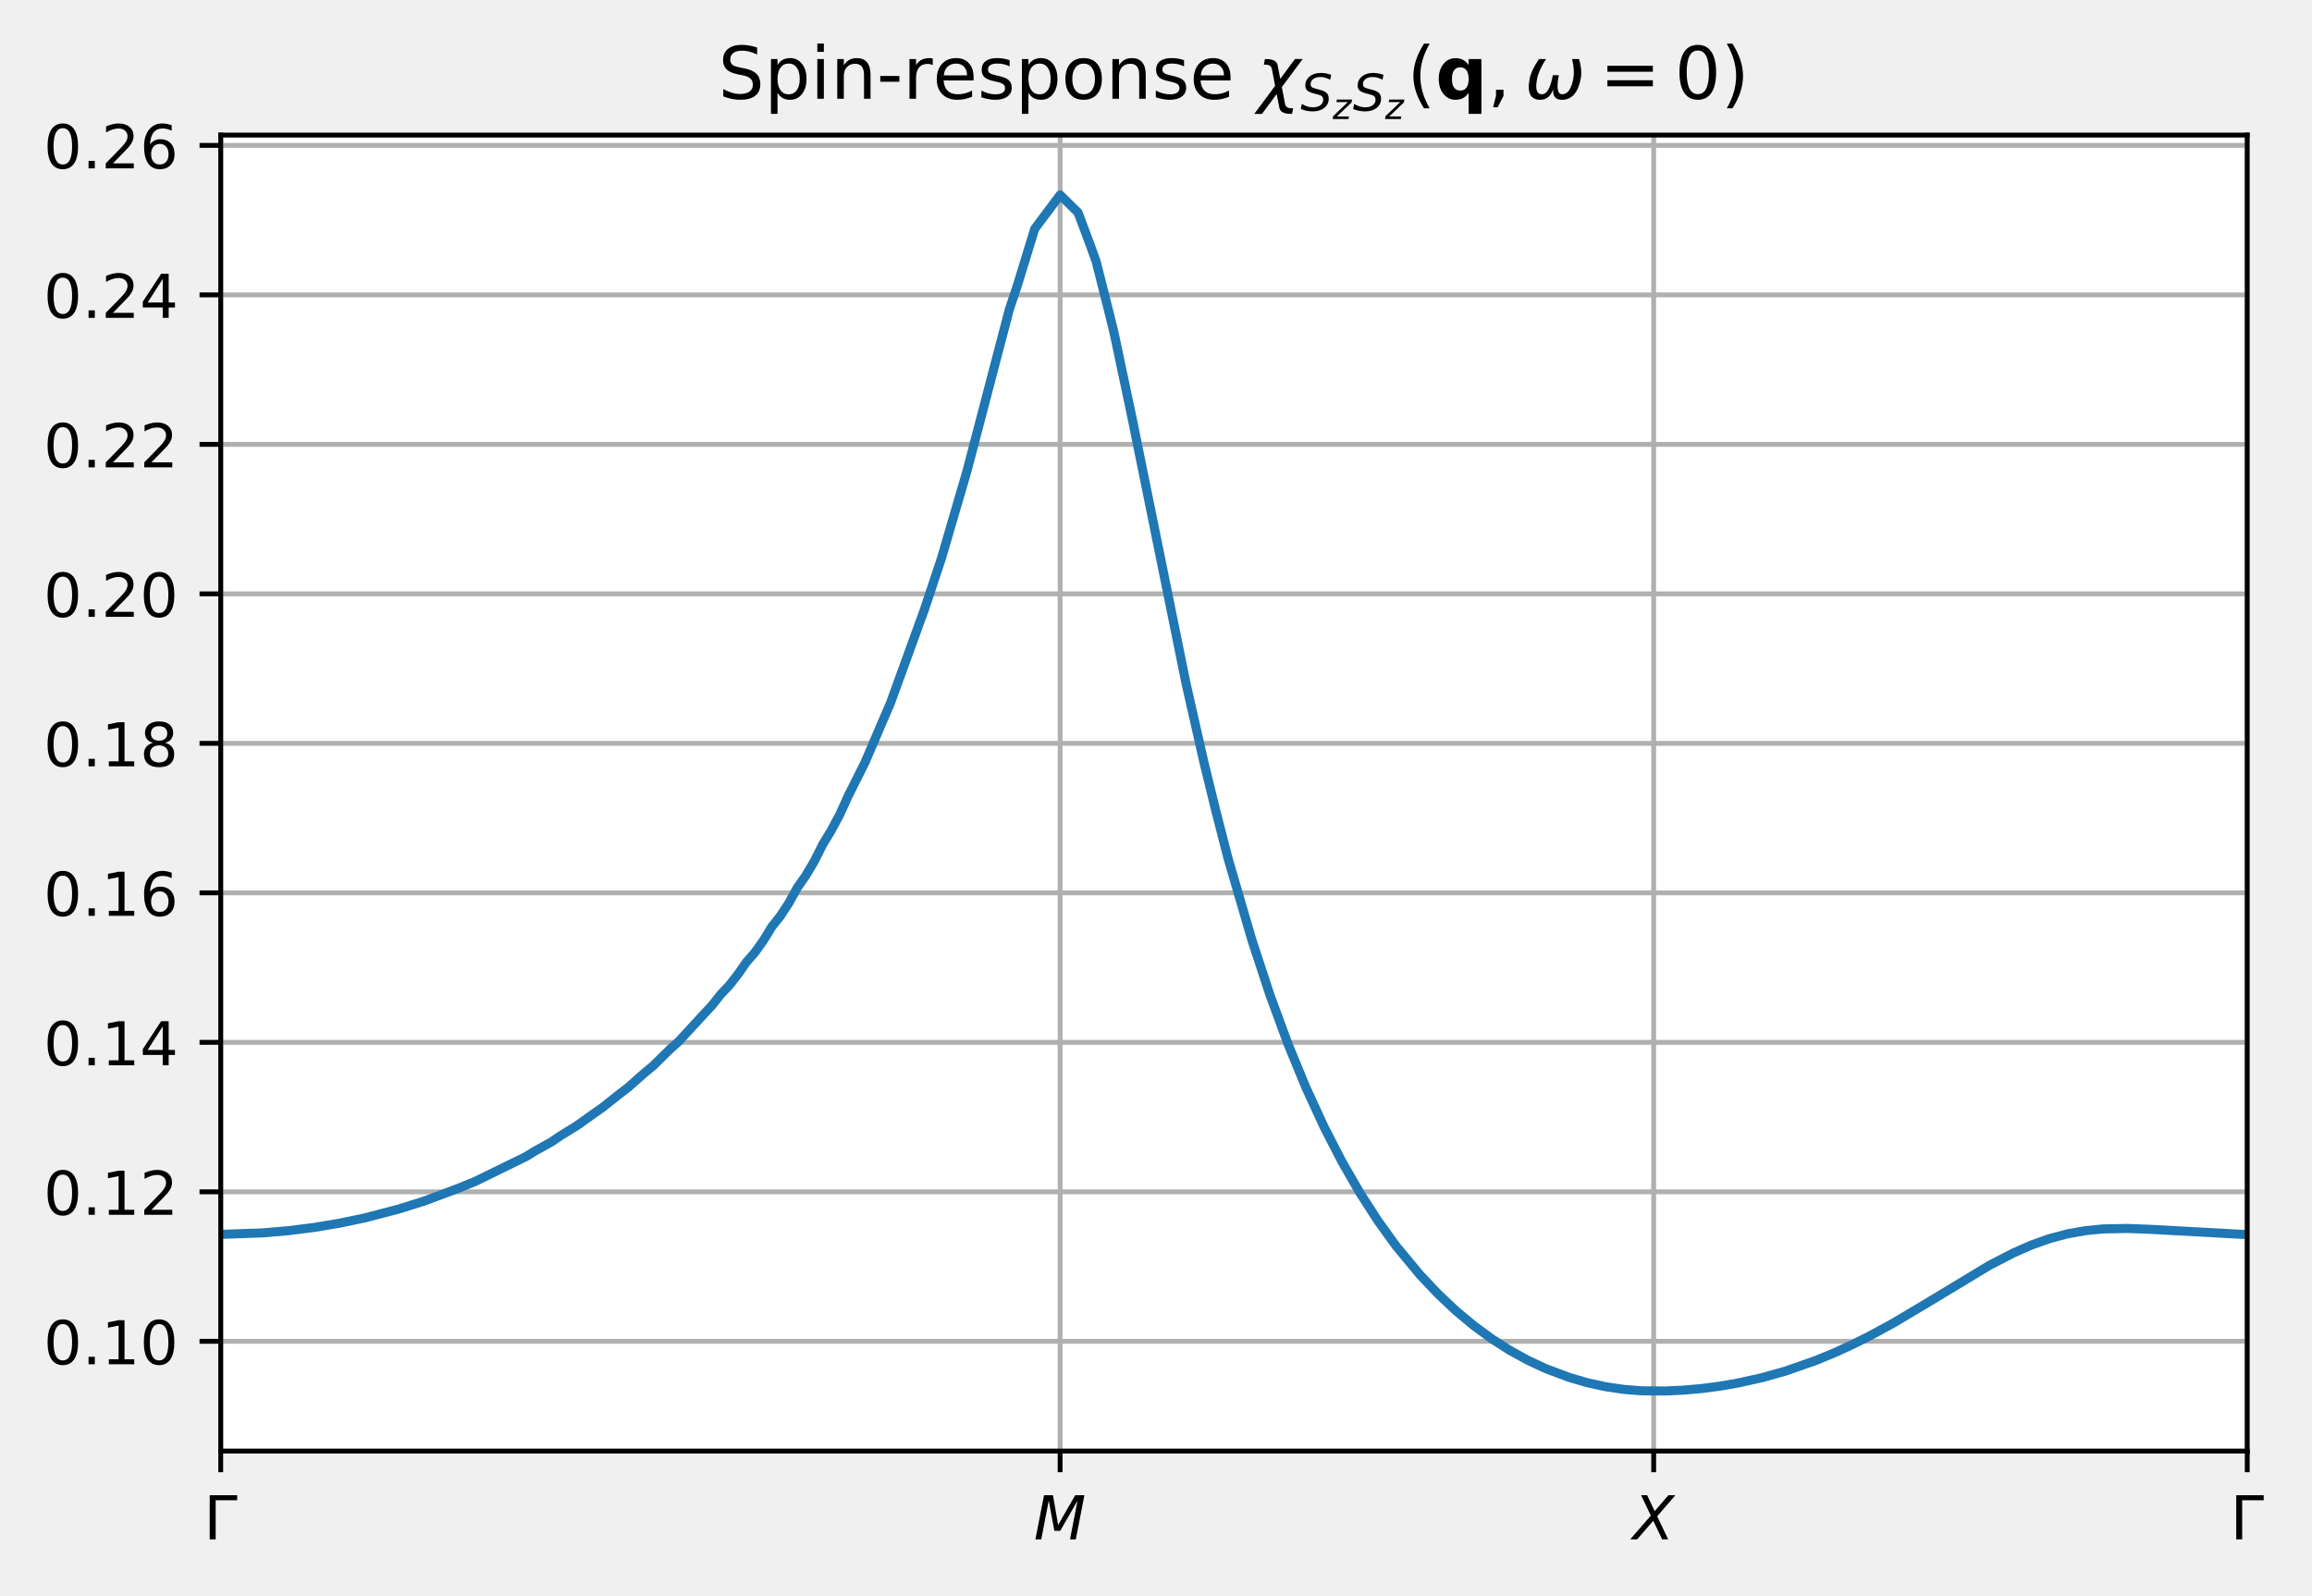
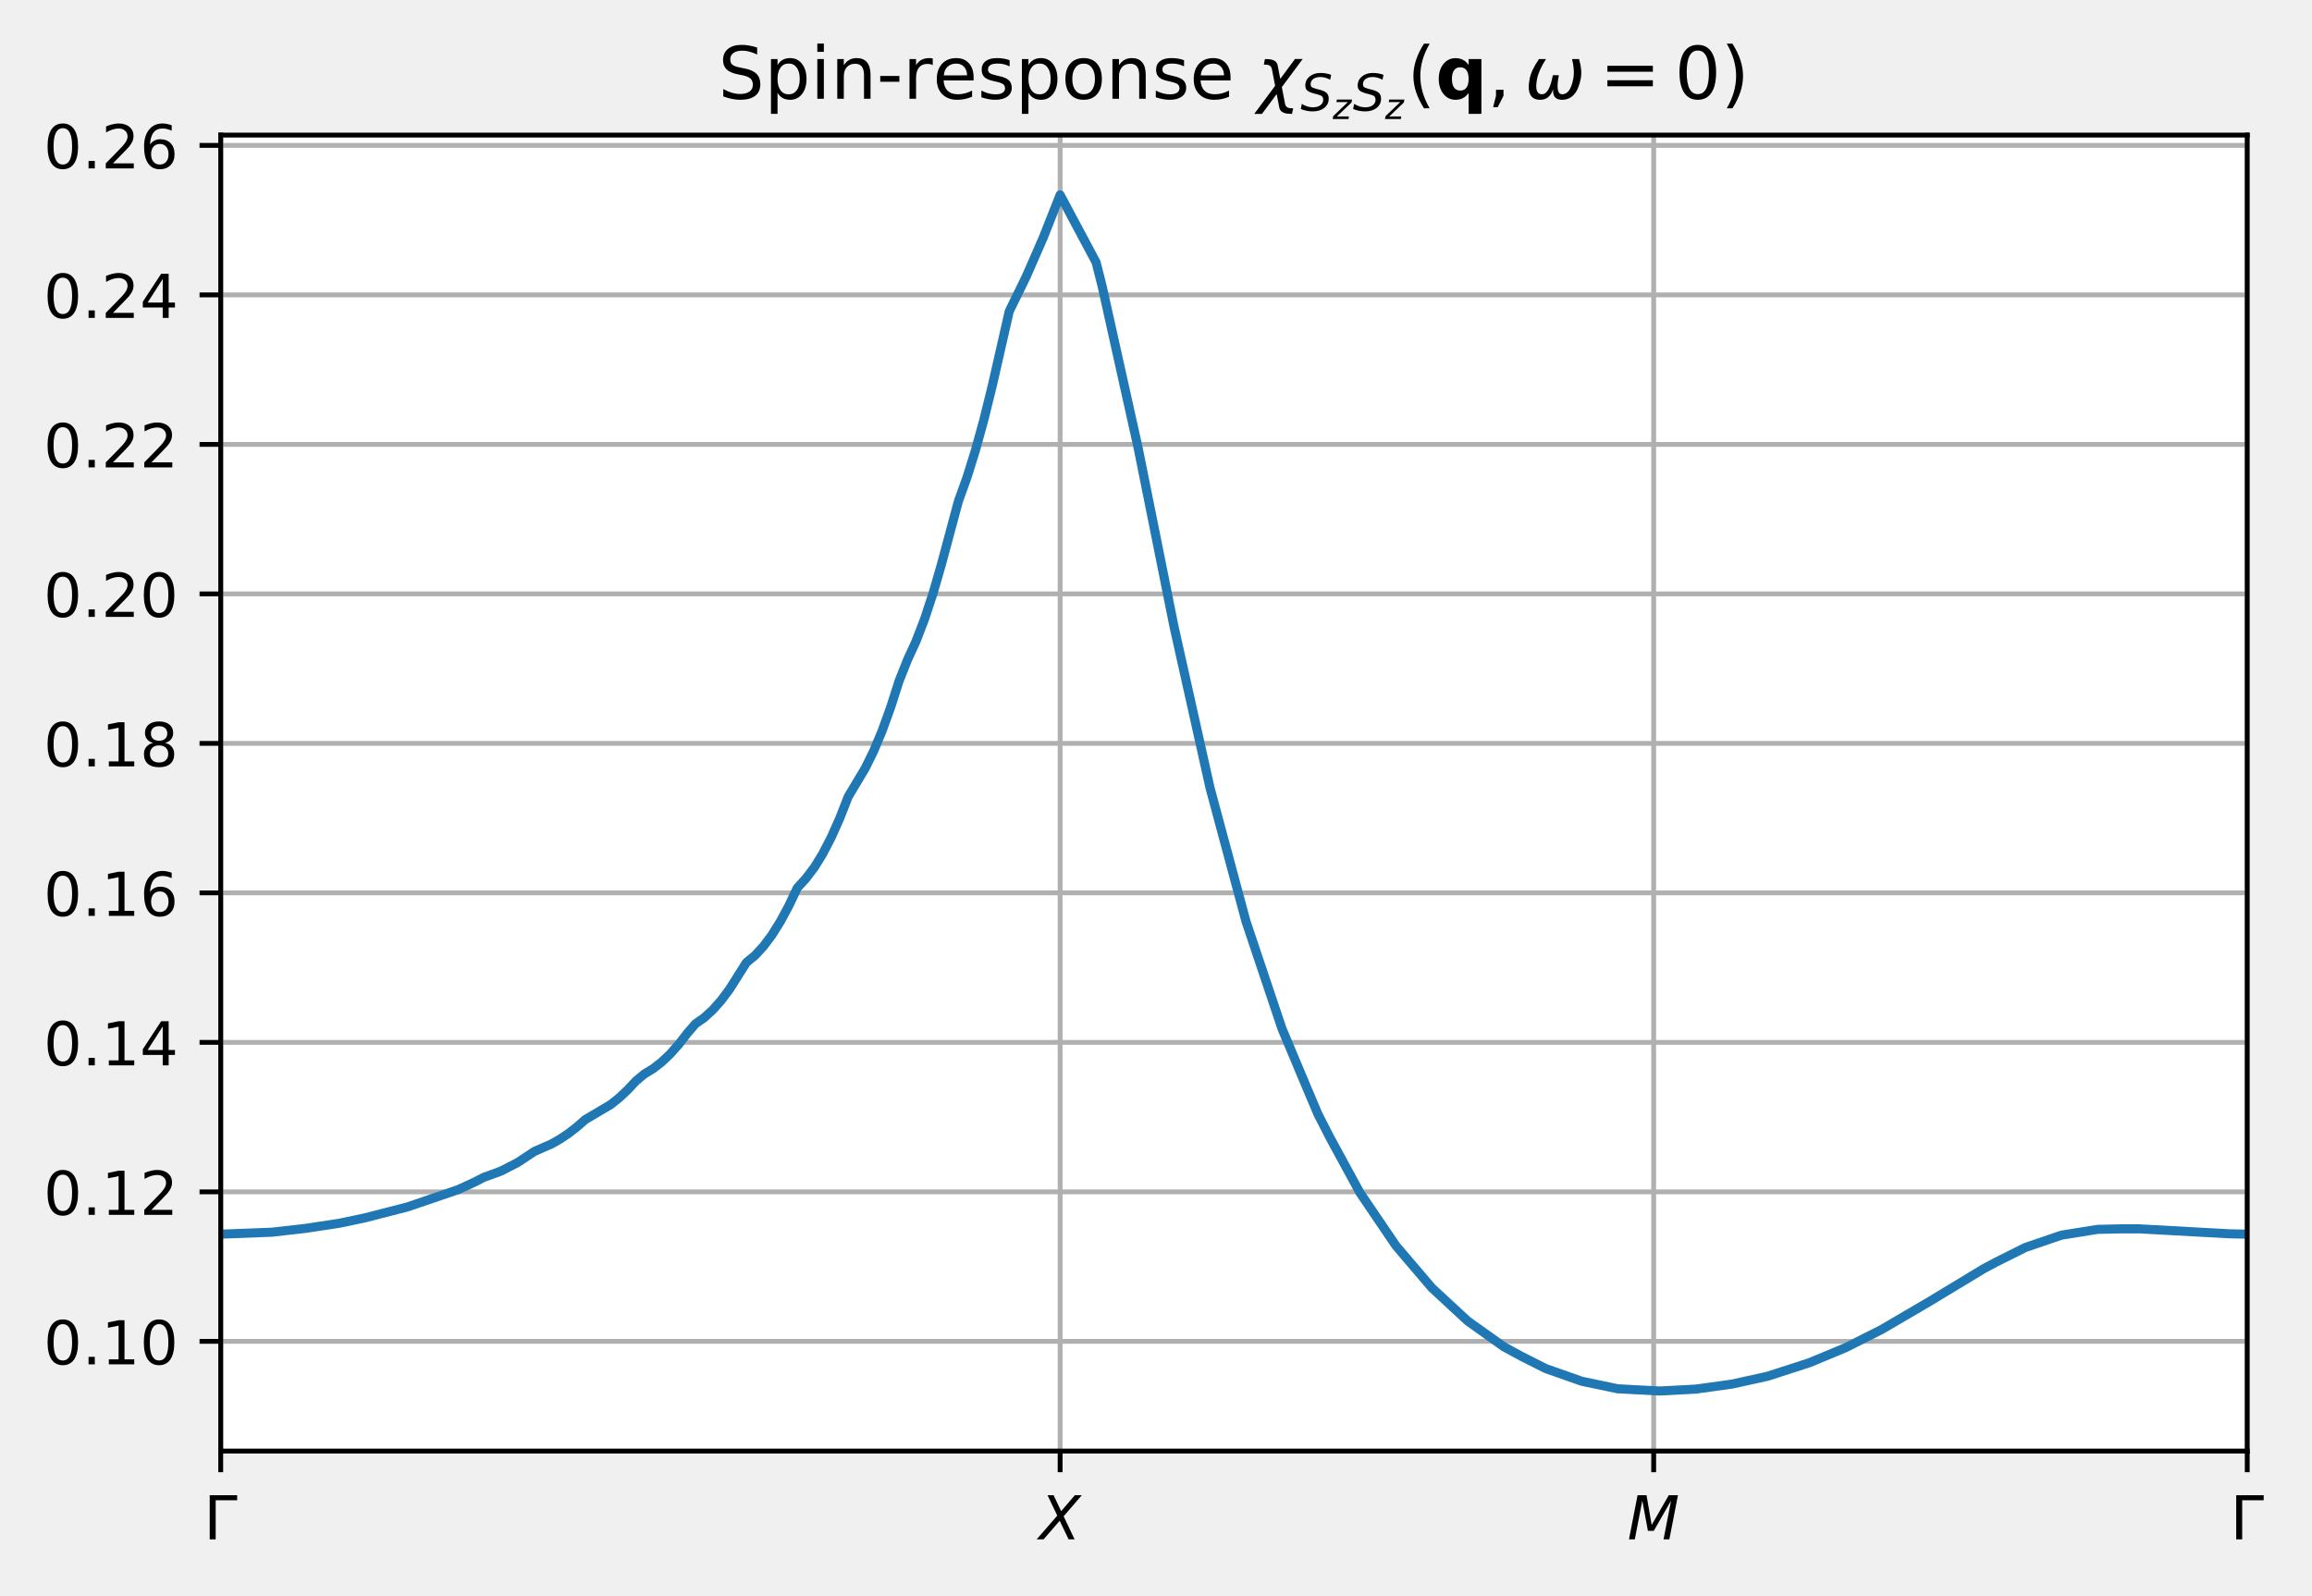
<svg xmlns="http://www.w3.org/2000/svg" xmlns:xlink="http://www.w3.org/1999/xlink" height="263.638pt" version="1.1" viewBox="0 0 381.966 263.638" width="381.966pt">
  <defs>
    <style type="text/css">
*{stroke-linecap:butt;stroke-linejoin:round;}
  </style>
  </defs>
  <g id="figure_1">
    <g id="patch_1">
      <path d="M 0 263.638  L 381.966 263.638  L 381.966 0  L 0 0  z " style="fill:none;" />
    </g>
    <g id="axes_1">
      <g id="patch_2">
        <path d="M 36.466 239.76  L 371.266 239.76  L 371.266 22.32  L 36.466 22.32  z " style="fill:#ffffff;" />
      </g>
      <g id="matplotlib.axis_1">
        <g id="xtick_1">
          <g id="line2d_1">
-             <path clip-path="url(#p1856e3804e)" d="M 36.466 239.76  L 36.466 22.32  " style="fill:none;stroke:#b0b0b0;stroke-linecap:square;stroke-width:0.8;" />
+             <path clip-path="url(#pc75fdcf102)" d="M 36.466 239.76  L 36.466 22.32  " style="fill:none;stroke:#b0b0b0;stroke-linecap:square;stroke-width:0.8;" />
          </g>
          <g id="line2d_2">
            <defs>
-               <path d="M 0 0  L 0 3.5  " id="m06c829639d" style="stroke:#000000;stroke-width:0.8;" />
-             </defs>
-             <g>
-               <use style="stroke:#000000;stroke-width:0.8;" x="36.466" xlink:href="#m06c829639d" y="239.76" />
+               <path d="M 0 0  L 0 3.5  " id="me4e223b394" style="stroke:#000000;stroke-width:0.8;" />
+             </defs>
+             <g>
+               <use style="stroke:#000000;stroke-width:0.8;" x="36.466" xlink:href="#me4e223b394" y="239.76" />
            </g>
          </g>
          <g id="text_1">
            <defs>
              <path d="M 9.812 0  L 9.812 72.906  L 55.172 72.906  L 55.172 64.594  L 19.672 64.594  L 19.672 0  z " id="DejaVuSans-393" />
            </defs>
            <g transform="translate(33.66562 254.3584)scale(0.1 -0.1)">
              <use transform="translate(0 0.09375)" xlink:href="#DejaVuSans-393" />
            </g>
          </g>
        </g>
        <g id="xtick_2">
          <g id="line2d_3">
-             <path clip-path="url(#p1856e3804e)" d="M 175.144 239.76  L 175.144 22.32  " style="fill:none;stroke:#b0b0b0;stroke-linecap:square;stroke-width:0.8;" />
+             <path clip-path="url(#pc75fdcf102)" d="M 175.144 239.76  L 175.144 22.32  " style="fill:none;stroke:#b0b0b0;stroke-linecap:square;stroke-width:0.8;" />
          </g>
          <g id="line2d_4">
            <g>
-               <use style="stroke:#000000;stroke-width:0.8;" x="175.144" xlink:href="#m06c829639d" y="239.76" />
+               <use style="stroke:#000000;stroke-width:0.8;" x="175.144" xlink:href="#me4e223b394" y="239.76" />
            </g>
          </g>
          <g id="text_2">
            <defs>
-               <path d="M 16.891 72.906  L 31.688 72.906  L 40.188 23.781  L 68.406 72.906  L 83.594 72.906  L 69.391 0  L 59.812 0  L 72.219 63.922  L 43.609 14.016  L 33.984 14.016  L 24.703 64.109  L 12.312 0  L 2.688 0  z " id="DejaVuSans-Oblique-4d" />
-             </defs>
-             <g transform="translate(170.7943 254.3584)scale(0.1 -0.1)">
-               <use transform="translate(0 0.09375)" xlink:href="#DejaVuSans-Oblique-4d" />
+               <path d="M 13.719 72.906  L 23.688 72.906  L 36.188 46.578  L 58.797 72.906  L 70.312 72.906  L 40.281 38.094  L 58.406 0  L 48.484 0  L 33.797 30.719  L 7.172 0  L -4.297 0  L 29.781 39.203  z " id="DejaVuSans-Oblique-58" />
+             </defs>
+             <g transform="translate(171.6943 254.3584)scale(0.1 -0.1)">
+               <use transform="translate(0 0.09375)" xlink:href="#DejaVuSans-Oblique-58" />
            </g>
          </g>
        </g>
        <g id="xtick_3">
          <g id="line2d_5">
-             <path clip-path="url(#p1856e3804e)" d="M 273.205 239.76  L 273.205 22.32  " style="fill:none;stroke:#b0b0b0;stroke-linecap:square;stroke-width:0.8;" />
+             <path clip-path="url(#pc75fdcf102)" d="M 273.205 239.76  L 273.205 22.32  " style="fill:none;stroke:#b0b0b0;stroke-linecap:square;stroke-width:0.8;" />
          </g>
          <g id="line2d_6">
            <g>
-               <use style="stroke:#000000;stroke-width:0.8;" x="273.205" xlink:href="#m06c829639d" y="239.76" />
+               <use style="stroke:#000000;stroke-width:0.8;" x="273.205" xlink:href="#me4e223b394" y="239.76" />
            </g>
          </g>
          <g id="text_3">
            <defs>
-               <path d="M 13.719 72.906  L 23.688 72.906  L 36.188 46.578  L 58.797 72.906  L 70.312 72.906  L 40.281 38.094  L 58.406 0  L 48.484 0  L 33.797 30.719  L 7.172 0  L -4.297 0  L 29.781 39.203  z " id="DejaVuSans-Oblique-58" />
-             </defs>
-             <g transform="translate(269.755 254.3584)scale(0.1 -0.1)">
-               <use transform="translate(0 0.09375)" xlink:href="#DejaVuSans-Oblique-58" />
+               <path d="M 16.891 72.906  L 31.688 72.906  L 40.188 23.781  L 68.406 72.906  L 83.594 72.906  L 69.391 0  L 59.812 0  L 72.219 63.922  L 43.609 14.016  L 33.984 14.016  L 24.703 64.109  L 12.312 0  L 2.688 0  z " id="DejaVuSans-Oblique-4d" />
+             </defs>
+             <g transform="translate(268.855 254.3584)scale(0.1 -0.1)">
+               <use transform="translate(0 0.09375)" xlink:href="#DejaVuSans-Oblique-4d" />
            </g>
          </g>
        </g>
        <g id="xtick_4">
          <g id="line2d_7">
-             <path clip-path="url(#p1856e3804e)" d="M 371.266 239.76  L 371.266 22.32  " style="fill:none;stroke:#b0b0b0;stroke-linecap:square;stroke-width:0.8;" />
+             <path clip-path="url(#pc75fdcf102)" d="M 371.266 239.76  L 371.266 22.32  " style="fill:none;stroke:#b0b0b0;stroke-linecap:square;stroke-width:0.8;" />
          </g>
          <g id="line2d_8">
            <g>
-               <use style="stroke:#000000;stroke-width:0.8;" x="371.266" xlink:href="#m06c829639d" y="239.76" />
+               <use style="stroke:#000000;stroke-width:0.8;" x="371.266" xlink:href="#me4e223b394" y="239.76" />
            </g>
          </g>
          <g id="text_4">
            <g transform="translate(368.4656 254.3584)scale(0.1 -0.1)">
              <use transform="translate(0 0.09375)" xlink:href="#DejaVuSans-393" />
            </g>
          </g>
        </g>
      </g>
      <g id="matplotlib.axis_2">
        <g id="ytick_1">
          <g id="line2d_9">
-             <path clip-path="url(#p1856e3804e)" d="M 36.466 221.625  L 371.266 221.625  " style="fill:none;stroke:#b0b0b0;stroke-linecap:square;stroke-width:0.8;" />
+             <path clip-path="url(#pc75fdcf102)" d="M 36.466 221.634  L 371.266 221.634  " style="fill:none;stroke:#b0b0b0;stroke-linecap:square;stroke-width:0.8;" />
          </g>
          <g id="line2d_10">
            <defs>
-               <path d="M 0 0  L -3.5 0  " id="mffbfd781b8" style="stroke:#000000;stroke-width:0.8;" />
-             </defs>
-             <g>
-               <use style="stroke:#000000;stroke-width:0.8;" x="36.466" xlink:href="#mffbfd781b8" y="221.625" />
+               <path d="M 0 0  L -3.5 0  " id="mde2f789d8c" style="stroke:#000000;stroke-width:0.8;" />
+             </defs>
+             <g>
+               <use style="stroke:#000000;stroke-width:0.8;" x="36.466" xlink:href="#mde2f789d8c" y="221.634" />
            </g>
          </g>
          <g id="text_5">
            <defs>
              <path d="M 31.781 66.406  Q 24.172 66.406 20.328 58.906  Q 16.5 51.422 16.5 36.375  Q 16.5 21.391 20.328 13.891  Q 24.172 6.391 31.781 6.391  Q 39.453 6.391 43.281 13.891  Q 47.125 21.391 47.125 36.375  Q 47.125 51.422 43.281 58.906  Q 39.453 66.406 31.781 66.406  z M 31.781 74.219  Q 44.047 74.219 50.516 64.516  Q 56.984 54.828 56.984 36.375  Q 56.984 17.969 50.516 8.266  Q 44.047 -1.422 31.781 -1.422  Q 19.531 -1.422 13.062 8.266  Q 6.594 17.969 6.594 36.375  Q 6.594 54.828 13.062 64.516  Q 19.531 74.219 31.781 74.219  z " id="DejaVuSans-30" />
              <path d="M 10.688 12.406  L 21 12.406  L 21 0  L 10.688 0  z " id="DejaVuSans-2e" />
              <path d="M 12.406 8.297  L 28.516 8.297  L 28.516 63.922  L 10.984 60.406  L 10.984 69.391  L 28.422 72.906  L 38.281 72.906  L 38.281 8.297  L 54.391 8.297  L 54.391 0  L 12.406 0  z " id="DejaVuSans-31" />
            </defs>
-             <g transform="translate(7.2 225.424)scale(0.1 -0.1)">
+             <g transform="translate(7.2 225.4335)scale(0.1 -0.1)">
              <use xlink:href="#DejaVuSans-30" />
              <use x="63.623" xlink:href="#DejaVuSans-2e" />
              <use x="95.41" xlink:href="#DejaVuSans-31" />
              <use x="159.033" xlink:href="#DejaVuSans-30" />
            </g>
          </g>
        </g>
        <g id="ytick_2">
          <g id="line2d_11">
-             <path clip-path="url(#p1856e3804e)" d="M 36.466 196.924  L 371.266 196.924  " style="fill:none;stroke:#b0b0b0;stroke-linecap:square;stroke-width:0.8;" />
+             <path clip-path="url(#pc75fdcf102)" d="M 36.466 196.933  L 371.266 196.933  " style="fill:none;stroke:#b0b0b0;stroke-linecap:square;stroke-width:0.8;" />
          </g>
          <g id="line2d_12">
            <g>
-               <use style="stroke:#000000;stroke-width:0.8;" x="36.466" xlink:href="#mffbfd781b8" y="196.924" />
+               <use style="stroke:#000000;stroke-width:0.8;" x="36.466" xlink:href="#mde2f789d8c" y="196.933" />
            </g>
          </g>
          <g id="text_6">
            <defs>
              <path d="M 19.188 8.297  L 53.609 8.297  L 53.609 0  L 7.328 0  L 7.328 8.297  Q 12.938 14.109 22.625 23.891  Q 32.328 33.688 34.812 36.531  Q 39.547 41.844 41.422 45.531  Q 43.312 49.219 43.312 52.781  Q 43.312 58.594 39.234 62.25  Q 35.156 65.922 28.609 65.922  Q 23.969 65.922 18.812 64.312  Q 13.672 62.703 7.812 59.422  L 7.812 69.391  Q 13.766 71.781 18.938 73  Q 24.125 74.219 28.422 74.219  Q 39.75 74.219 46.484 68.547  Q 53.219 62.891 53.219 53.422  Q 53.219 48.922 51.531 44.891  Q 49.859 40.875 45.406 35.406  Q 44.188 33.984 37.641 27.219  Q 31.109 20.453 19.188 8.297  z " id="DejaVuSans-32" />
            </defs>
-             <g transform="translate(7.2 200.7235)scale(0.1 -0.1)">
+             <g transform="translate(7.2 200.7324)scale(0.1 -0.1)">
              <use xlink:href="#DejaVuSans-30" />
              <use x="63.623" xlink:href="#DejaVuSans-2e" />
              <use x="95.41" xlink:href="#DejaVuSans-31" />
              <use x="159.033" xlink:href="#DejaVuSans-32" />
            </g>
          </g>
        </g>
        <g id="ytick_3">
          <g id="line2d_13">
-             <path clip-path="url(#p1856e3804e)" d="M 36.466 172.224  L 371.266 172.224  " style="fill:none;stroke:#b0b0b0;stroke-linecap:square;stroke-width:0.8;" />
+             <path clip-path="url(#pc75fdcf102)" d="M 36.466 172.232  L 371.266 172.232  " style="fill:none;stroke:#b0b0b0;stroke-linecap:square;stroke-width:0.8;" />
          </g>
          <g id="line2d_14">
            <g>
-               <use style="stroke:#000000;stroke-width:0.8;" x="36.466" xlink:href="#mffbfd781b8" y="172.224" />
+               <use style="stroke:#000000;stroke-width:0.8;" x="36.466" xlink:href="#mde2f789d8c" y="172.232" />
            </g>
          </g>
          <g id="text_7">
            <defs>
              <path d="M 37.797 64.312  L 12.891 25.391  L 37.797 25.391  z M 35.203 72.906  L 47.609 72.906  L 47.609 25.391  L 58.016 25.391  L 58.016 17.188  L 47.609 17.188  L 47.609 0  L 37.797 0  L 37.797 17.188  L 4.891 17.188  L 4.891 26.703  z " id="DejaVuSans-34" />
            </defs>
-             <g transform="translate(7.2 176.0231)scale(0.1 -0.1)">
+             <g transform="translate(7.2 176.0313)scale(0.1 -0.1)">
              <use xlink:href="#DejaVuSans-30" />
              <use x="63.623" xlink:href="#DejaVuSans-2e" />
              <use x="95.41" xlink:href="#DejaVuSans-31" />
              <use x="159.033" xlink:href="#DejaVuSans-34" />
            </g>
          </g>
        </g>
        <g id="ytick_4">
          <g id="line2d_15">
-             <path clip-path="url(#p1856e3804e)" d="M 36.466 147.523  L 371.266 147.523  " style="fill:none;stroke:#b0b0b0;stroke-linecap:square;stroke-width:0.8;" />
+             <path clip-path="url(#pc75fdcf102)" d="M 36.466 147.531  L 371.266 147.531  " style="fill:none;stroke:#b0b0b0;stroke-linecap:square;stroke-width:0.8;" />
          </g>
          <g id="line2d_16">
            <g>
-               <use style="stroke:#000000;stroke-width:0.8;" x="36.466" xlink:href="#mffbfd781b8" y="147.523" />
+               <use style="stroke:#000000;stroke-width:0.8;" x="36.466" xlink:href="#mde2f789d8c" y="147.531" />
            </g>
          </g>
          <g id="text_8">
            <defs>
              <path d="M 33.016 40.375  Q 26.375 40.375 22.484 35.828  Q 18.609 31.297 18.609 23.391  Q 18.609 15.531 22.484 10.953  Q 26.375 6.391 33.016 6.391  Q 39.656 6.391 43.531 10.953  Q 47.406 15.531 47.406 23.391  Q 47.406 31.297 43.531 35.828  Q 39.656 40.375 33.016 40.375  z M 52.594 71.297  L 52.594 62.312  Q 48.875 64.062 45.094 64.984  Q 41.312 65.922 37.594 65.922  Q 27.828 65.922 22.672 59.328  Q 17.531 52.734 16.797 39.406  Q 19.672 43.656 24.016 45.922  Q 28.375 48.188 33.594 48.188  Q 44.578 48.188 50.953 41.516  Q 57.328 34.859 57.328 23.391  Q 57.328 12.156 50.688 5.359  Q 44.047 -1.422 33.016 -1.422  Q 20.359 -1.422 13.672 8.266  Q 6.984 17.969 6.984 36.375  Q 6.984 53.656 15.188 63.938  Q 23.391 74.219 37.203 74.219  Q 40.922 74.219 44.703 73.484  Q 48.484 72.75 52.594 71.297  z " id="DejaVuSans-36" />
            </defs>
-             <g transform="translate(7.2 151.3226)scale(0.1 -0.1)">
+             <g transform="translate(7.2 151.3301)scale(0.1 -0.1)">
              <use xlink:href="#DejaVuSans-30" />
              <use x="63.623" xlink:href="#DejaVuSans-2e" />
              <use x="95.41" xlink:href="#DejaVuSans-31" />
              <use x="159.033" xlink:href="#DejaVuSans-36" />
            </g>
          </g>
        </g>
        <g id="ytick_5">
          <g id="line2d_17">
-             <path clip-path="url(#p1856e3804e)" d="M 36.466 122.823  L 371.266 122.823  " style="fill:none;stroke:#b0b0b0;stroke-linecap:square;stroke-width:0.8;" />
+             <path clip-path="url(#pc75fdcf102)" d="M 36.466 122.83  L 371.266 122.83  " style="fill:none;stroke:#b0b0b0;stroke-linecap:square;stroke-width:0.8;" />
          </g>
          <g id="line2d_18">
            <g>
-               <use style="stroke:#000000;stroke-width:0.8;" x="36.466" xlink:href="#mffbfd781b8" y="122.823" />
+               <use style="stroke:#000000;stroke-width:0.8;" x="36.466" xlink:href="#mde2f789d8c" y="122.83" />
            </g>
          </g>
          <g id="text_9">
            <defs>
              <path d="M 31.781 34.625  Q 24.75 34.625 20.719 30.859  Q 16.703 27.094 16.703 20.516  Q 16.703 13.922 20.719 10.156  Q 24.75 6.391 31.781 6.391  Q 38.812 6.391 42.859 10.172  Q 46.922 13.969 46.922 20.516  Q 46.922 27.094 42.891 30.859  Q 38.875 34.625 31.781 34.625  z M 21.922 38.812  Q 15.578 40.375 12.031 44.719  Q 8.5 49.078 8.5 55.328  Q 8.5 64.062 14.719 69.141  Q 20.953 74.219 31.781 74.219  Q 42.672 74.219 48.875 69.141  Q 55.078 64.062 55.078 55.328  Q 55.078 49.078 51.531 44.719  Q 48 40.375 41.703 38.812  Q 48.828 37.156 52.797 32.312  Q 56.781 27.484 56.781 20.516  Q 56.781 9.906 50.312 4.234  Q 43.844 -1.422 31.781 -1.422  Q 19.734 -1.422 13.25 4.234  Q 6.781 9.906 6.781 20.516  Q 6.781 27.484 10.781 32.312  Q 14.797 37.156 21.922 38.812  z M 18.312 54.391  Q 18.312 48.734 21.844 45.562  Q 25.391 42.391 31.781 42.391  Q 38.141 42.391 41.719 45.562  Q 45.312 48.734 45.312 54.391  Q 45.312 60.062 41.719 63.234  Q 38.141 66.406 31.781 66.406  Q 25.391 66.406 21.844 63.234  Q 18.312 60.062 18.312 54.391  z " id="DejaVuSans-38" />
            </defs>
-             <g transform="translate(7.2 126.6222)scale(0.1 -0.1)">
+             <g transform="translate(7.2 126.629)scale(0.1 -0.1)">
              <use xlink:href="#DejaVuSans-30" />
              <use x="63.623" xlink:href="#DejaVuSans-2e" />
              <use x="95.41" xlink:href="#DejaVuSans-31" />
              <use x="159.033" xlink:href="#DejaVuSans-38" />
            </g>
          </g>
        </g>
        <g id="ytick_6">
          <g id="line2d_19">
-             <path clip-path="url(#p1856e3804e)" d="M 36.466 98.123  L 371.266 98.123  " style="fill:none;stroke:#b0b0b0;stroke-linecap:square;stroke-width:0.8;" />
+             <path clip-path="url(#pc75fdcf102)" d="M 36.466 98.129  L 371.266 98.129  " style="fill:none;stroke:#b0b0b0;stroke-linecap:square;stroke-width:0.8;" />
          </g>
          <g id="line2d_20">
            <g>
-               <use style="stroke:#000000;stroke-width:0.8;" x="36.466" xlink:href="#mffbfd781b8" y="98.123" />
+               <use style="stroke:#000000;stroke-width:0.8;" x="36.466" xlink:href="#mde2f789d8c" y="98.129" />
            </g>
          </g>
          <g id="text_10">
-             <g transform="translate(7.2 101.9217)scale(0.1 -0.1)">
+             <g transform="translate(7.2 101.9279)scale(0.1 -0.1)">
              <use xlink:href="#DejaVuSans-30" />
              <use x="63.623" xlink:href="#DejaVuSans-2e" />
              <use x="95.41" xlink:href="#DejaVuSans-32" />
              <use x="159.033" xlink:href="#DejaVuSans-30" />
            </g>
          </g>
        </g>
        <g id="ytick_7">
          <g id="line2d_21">
-             <path clip-path="url(#p1856e3804e)" d="M 36.466 73.422  L 371.266 73.422  " style="fill:none;stroke:#b0b0b0;stroke-linecap:square;stroke-width:0.8;" />
+             <path clip-path="url(#pc75fdcf102)" d="M 36.466 73.428  L 371.266 73.428  " style="fill:none;stroke:#b0b0b0;stroke-linecap:square;stroke-width:0.8;" />
          </g>
          <g id="line2d_22">
            <g>
-               <use style="stroke:#000000;stroke-width:0.8;" x="36.466" xlink:href="#mffbfd781b8" y="73.422" />
+               <use style="stroke:#000000;stroke-width:0.8;" x="36.466" xlink:href="#mde2f789d8c" y="73.428" />
            </g>
          </g>
          <g id="text_11">
-             <g transform="translate(7.2 77.22128)scale(0.1 -0.1)">
+             <g transform="translate(7.2 77.22677)scale(0.1 -0.1)">
              <use xlink:href="#DejaVuSans-30" />
              <use x="63.623" xlink:href="#DejaVuSans-2e" />
              <use x="95.41" xlink:href="#DejaVuSans-32" />
              <use x="159.033" xlink:href="#DejaVuSans-32" />
            </g>
          </g>
        </g>
        <g id="ytick_8">
          <g id="line2d_23">
-             <path clip-path="url(#p1856e3804e)" d="M 36.466 48.722  L 371.266 48.722  " style="fill:none;stroke:#b0b0b0;stroke-linecap:square;stroke-width:0.8;" />
+             <path clip-path="url(#pc75fdcf102)" d="M 36.466 48.726  L 371.266 48.726  " style="fill:none;stroke:#b0b0b0;stroke-linecap:square;stroke-width:0.8;" />
          </g>
          <g id="line2d_24">
            <g>
-               <use style="stroke:#000000;stroke-width:0.8;" x="36.466" xlink:href="#mffbfd781b8" y="48.722" />
+               <use style="stroke:#000000;stroke-width:0.8;" x="36.466" xlink:href="#mde2f789d8c" y="48.726" />
            </g>
          </g>
          <g id="text_12">
-             <g transform="translate(7.2 52.52084)scale(0.1 -0.1)">
+             <g transform="translate(7.2 52.52564)scale(0.1 -0.1)">
              <use xlink:href="#DejaVuSans-30" />
              <use x="63.623" xlink:href="#DejaVuSans-2e" />
              <use x="95.41" xlink:href="#DejaVuSans-32" />
              <use x="159.033" xlink:href="#DejaVuSans-34" />
            </g>
          </g>
        </g>
        <g id="ytick_9">
          <g id="line2d_25">
-             <path clip-path="url(#p1856e3804e)" d="M 36.466 24.021  L 371.266 24.021  " style="fill:none;stroke:#b0b0b0;stroke-linecap:square;stroke-width:0.8;" />
+             <path clip-path="url(#pc75fdcf102)" d="M 36.466 24.025  L 371.266 24.025  " style="fill:none;stroke:#b0b0b0;stroke-linecap:square;stroke-width:0.8;" />
          </g>
          <g id="line2d_26">
            <g>
-               <use style="stroke:#000000;stroke-width:0.8;" x="36.466" xlink:href="#mffbfd781b8" y="24.021" />
+               <use style="stroke:#000000;stroke-width:0.8;" x="36.466" xlink:href="#mde2f789d8c" y="24.025" />
            </g>
          </g>
          <g id="text_13">
-             <g transform="translate(7.2 27.82039)scale(0.1 -0.1)">
+             <g transform="translate(7.2 27.82452)scale(0.1 -0.1)">
              <use xlink:href="#DejaVuSans-30" />
              <use x="63.623" xlink:href="#DejaVuSans-2e" />
              <use x="95.41" xlink:href="#DejaVuSans-32" />
              <use x="159.033" xlink:href="#DejaVuSans-36" />
            </g>
          </g>
        </g>
      </g>
      <g id="line2d_27">
-         <path clip-path="url(#p1856e3804e)" d="M 36.466 203.959  L 43.47 203.707  L 47.672 203.346  L 51.874 202.815  L 56.077 202.113  L 60.279 201.234  L 65.882 199.768  L 70.085 198.452  L 75.688 196.357  L 78.489 195.217  L 86.894 191.105  L 88.295 190.238  L 91.097 188.685  L 92.497 187.723  L 95.299 185.997  L 98.101 184.004  L 99.501 183.022  L 102.303 180.799  L 103.704 179.734  L 106.505 177.258  L 107.906 176.103  L 110.708 173.346  L 112.109 172.096  L 117.712 166.024  L 119.113 164.254  L 120.513 162.782  L 121.914 160.986  L 123.315 158.973  L 124.716 157.37  L 126.117 155.409  L 127.517 153.12  L 128.918 151.366  L 130.319 149.219  L 131.72 146.678  L 133.12 144.684  L 134.521 142.323  L 135.922 139.531  L 137.323 137.219  L 138.724 134.609  L 140.124 131.528  L 142.926 125.935  L 145.728 119.386  L 147.128 116.125  L 152.732 100.69  L 155.533 92.263  L 159.736 77.895  L 166.74 51.177  L 168.14 46.972  L 170.942 37.813  L 175.144 32.204  L 175.144 32.204  L 178.116 35.132  L 180.097 40.443  L 181.087 43.181  L 183.068 50.991  L 184.059 55.016  L 187.03 69.076  L 195.945 112.938  L 198.917 126.032  L 200.898 134.099  L 202.879 141.806  L 206.841 155.372  L 209.812 164.404  L 212.784 172.484  L 215.755 179.708  L 218.727 186.164  L 221.698 191.936  L 224.67 197.096  L 227.641 201.709  L 230.613 205.832  L 234.575 210.611  L 237.547 213.765  L 240.518 216.566  L 243.49 219.042  L 246.461 221.218  L 249.433 223.116  L 252.404 224.753  L 255.376 226.144  L 259.338 227.623  L 262.309 228.483  L 265.281 229.131  L 268.252 229.571  L 271.224 229.807  L 275.186 229.835  L 278.158 229.693  L 281.129 229.429  L 284.101 229.041  L 287.072 228.528  L 291.034 227.653  L 294.996 226.542  L 299.949 224.806  L 302.92 223.586  L 305.892 222.233  L 308.863 220.75  L 312.825 218.599  L 318.769 215.056  L 328.674 209.075  L 332.636 207.027  L 335.607 205.723  L 338.579 204.665  L 341.55 203.874  L 344.522 203.344  L 347.493 203.055  L 351.455 202.98  L 355.417 203.131  L 370.275 203.945  L 371.266 203.959  L 371.266 203.959  " style="fill:none;stroke:#1f77b4;stroke-linecap:square;stroke-width:1.5;" />
+         <path clip-path="url(#pc75fdcf102)" d="M 36.466 203.923  L 44.87 203.601  L 50.474 202.97  L 56.077 202.118  L 60.279 201.23  L 67.283 199.434  L 75.688 196.567  L 78.489 195.275  L 79.89 194.547  L 82.692 193.533  L 85.493 192.101  L 88.295 190.251  L 91.097 189.024  L 92.497 188.232  L 93.898 187.295  L 95.299 186.213  L 96.7 184.988  L 100.902 182.505  L 102.303 181.384  L 103.704 180.073  L 105.105 178.572  L 106.505 177.419  L 107.906 176.574  L 109.307 175.488  L 110.708 174.16  L 112.109 172.591  L 113.509 170.78  L 114.91 169.152  L 116.311 168.179  L 117.712 166.907  L 119.113 165.336  L 120.513 163.466  L 123.315 159.035  L 124.716 157.888  L 126.117 156.377  L 127.517 154.504  L 128.918 152.268  L 130.319 149.67  L 131.72 146.708  L 133.12 145.181  L 134.521 143.342  L 135.922 141.07  L 137.323 138.364  L 138.724 135.224  L 140.124 131.65  L 142.926 126.962  L 144.327 124.127  L 145.728 120.779  L 147.128 116.918  L 148.529 112.545  L 149.93 109.017  L 151.331 105.969  L 152.732 102.326  L 154.132 98.087  L 155.533 93.253  L 158.335 82.826  L 159.736 78.941  L 161.136 74.462  L 162.537 69.388  L 163.938 63.719  L 166.74 51.426  L 169.541 45.699  L 172.343 39.292  L 175.144 32.204  L 175.144 32.204  L 181.087 43.347  L 182.078 47.263  L 188.021 73.967  L 193.964 103.555  L 199.907 130.171  L 205.85 152.247  L 211.793 169.954  L 215.755 179.401  L 217.736 184.087  L 219.717 187.957  L 224.67 197.06  L 230.613 205.818  L 236.556 212.792  L 242.499 218.288  L 248.442 222.521  L 251.414 224.134  L 255.376 226.132  L 261.319 228.225  L 267.262 229.471  L 274.195 229.837  L 280.139 229.526  L 286.082 228.708  L 292.025 227.399  L 298.958 225.155  L 304.901 222.684  L 310.844 219.69  L 318.769 215.051  L 327.683 209.657  L 329.664 208.595  L 334.617 206.121  L 340.56 204.091  L 346.503 203.134  L 350.465 203.043  L 353.436 203.043  L 368.294 203.862  L 371.266 203.923  L 371.266 203.923  " style="fill:none;stroke:#1f77b4;stroke-linecap:square;stroke-width:1.5;" />
      </g>
      <g id="patch_3">
        <path d="M 36.466 239.76  L 36.466 22.32  " style="fill:none;stroke:#000000;stroke-linecap:square;stroke-linejoin:miter;stroke-width:0.8;" />
      </g>
      <g id="patch_4">
        <path d="M 371.266 239.76  L 371.266 22.32  " style="fill:none;stroke:#000000;stroke-linecap:square;stroke-linejoin:miter;stroke-width:0.8;" />
      </g>
      <g id="patch_5">
        <path d="M 36.466 239.76  L 371.266 239.76  " style="fill:none;stroke:#000000;stroke-linecap:square;stroke-linejoin:miter;stroke-width:0.8;" />
      </g>
      <g id="patch_6">
        <path d="M 36.466 22.32  L 371.266 22.32  " style="fill:none;stroke:#000000;stroke-linecap:square;stroke-linejoin:miter;stroke-width:0.8;" />
      </g>
      <g id="text_14">
        <defs>
          <path d="M 53.516 70.516  L 53.516 60.891  Q 47.906 63.578 42.922 64.891  Q 37.938 66.219 33.297 66.219  Q 25.25 66.219 20.875 63.094  Q 16.5 59.969 16.5 54.203  Q 16.5 49.359 19.406 46.891  Q 22.312 44.438 30.422 42.922  L 36.375 41.703  Q 47.406 39.594 52.656 34.297  Q 57.906 29 57.906 20.125  Q 57.906 9.516 50.797 4.047  Q 43.703 -1.422 29.984 -1.422  Q 24.812 -1.422 18.969 -0.25  Q 13.141 0.922 6.891 3.219  L 6.891 13.375  Q 12.891 10.016 18.656 8.297  Q 24.422 6.594 29.984 6.594  Q 38.422 6.594 43.016 9.906  Q 47.609 13.234 47.609 19.391  Q 47.609 24.75 44.312 27.781  Q 41.016 30.812 33.5 32.328  L 27.484 33.5  Q 16.453 35.688 11.516 40.375  Q 6.594 45.062 6.594 53.422  Q 6.594 63.094 13.406 68.656  Q 20.219 74.219 32.172 74.219  Q 37.312 74.219 42.625 73.281  Q 47.953 72.359 53.516 70.516  z " id="DejaVuSans-53" />
          <path d="M 18.109 8.203  L 18.109 -20.797  L 9.078 -20.797  L 9.078 54.688  L 18.109 54.688  L 18.109 46.391  Q 20.953 51.266 25.266 53.625  Q 29.594 56 35.594 56  Q 45.562 56 51.781 48.094  Q 58.016 40.188 58.016 27.297  Q 58.016 14.406 51.781 6.484  Q 45.562 -1.422 35.594 -1.422  Q 29.594 -1.422 25.266 0.953  Q 20.953 3.328 18.109 8.203  z M 48.688 27.297  Q 48.688 37.203 44.609 42.844  Q 40.531 48.484 33.406 48.484  Q 26.266 48.484 22.188 42.844  Q 18.109 37.203 18.109 27.297  Q 18.109 17.391 22.188 11.75  Q 26.266 6.109 33.406 6.109  Q 40.531 6.109 44.609 11.75  Q 48.688 17.391 48.688 27.297  z " id="DejaVuSans-70" />
          <path d="M 9.422 54.688  L 18.406 54.688  L 18.406 0  L 9.422 0  z M 9.422 75.984  L 18.406 75.984  L 18.406 64.594  L 9.422 64.594  z " id="DejaVuSans-69" />
          <path d="M 54.891 33.016  L 54.891 0  L 45.906 0  L 45.906 32.719  Q 45.906 40.484 42.875 44.328  Q 39.844 48.188 33.797 48.188  Q 26.516 48.188 22.312 43.547  Q 18.109 38.922 18.109 30.906  L 18.109 0  L 9.078 0  L 9.078 54.688  L 18.109 54.688  L 18.109 46.188  Q 21.344 51.125 25.703 53.562  Q 30.078 56 35.797 56  Q 45.219 56 50.047 50.172  Q 54.891 44.344 54.891 33.016  z " id="DejaVuSans-6e" />
          <path d="M 4.891 31.391  L 31.203 31.391  L 31.203 23.391  L 4.891 23.391  z " id="DejaVuSans-2d" />
          <path d="M 41.109 46.297  Q 39.594 47.172 37.812 47.578  Q 36.031 48 33.891 48  Q 26.266 48 22.188 43.047  Q 18.109 38.094 18.109 28.812  L 18.109 0  L 9.078 0  L 9.078 54.688  L 18.109 54.688  L 18.109 46.188  Q 20.953 51.172 25.484 53.578  Q 30.031 56 36.531 56  Q 37.453 56 38.578 55.875  Q 39.703 55.766 41.062 55.516  z " id="DejaVuSans-72" />
          <path d="M 56.203 29.594  L 56.203 25.203  L 14.891 25.203  Q 15.484 15.922 20.484 11.062  Q 25.484 6.203 34.422 6.203  Q 39.594 6.203 44.453 7.469  Q 49.312 8.734 54.109 11.281  L 54.109 2.781  Q 49.266 0.734 44.188 -0.344  Q 39.109 -1.422 33.891 -1.422  Q 20.797 -1.422 13.156 6.188  Q 5.516 13.812 5.516 26.812  Q 5.516 40.234 12.766 48.109  Q 20.016 56 32.328 56  Q 43.359 56 49.781 48.891  Q 56.203 41.797 56.203 29.594  z M 47.219 32.234  Q 47.125 39.594 43.094 43.984  Q 39.062 48.391 32.422 48.391  Q 24.906 48.391 20.391 44.141  Q 15.875 39.891 15.188 32.172  z " id="DejaVuSans-65" />
          <path d="M 44.281 53.078  L 44.281 44.578  Q 40.484 46.531 36.375 47.5  Q 32.281 48.484 27.875 48.484  Q 21.188 48.484 17.844 46.438  Q 14.5 44.391 14.5 40.281  Q 14.5 37.156 16.891 35.375  Q 19.281 33.594 26.516 31.984  L 29.594 31.297  Q 39.156 29.25 43.188 25.516  Q 47.219 21.781 47.219 15.094  Q 47.219 7.469 41.188 3.016  Q 35.156 -1.422 24.609 -1.422  Q 20.219 -1.422 15.453 -0.562  Q 10.688 0.297 5.422 2  L 5.422 11.281  Q 10.406 8.688 15.234 7.391  Q 20.062 6.109 24.812 6.109  Q 31.156 6.109 34.562 8.281  Q 37.984 10.453 37.984 14.406  Q 37.984 18.062 35.516 20.016  Q 33.062 21.969 24.703 23.781  L 21.578 24.516  Q 13.234 26.266 9.516 29.906  Q 5.812 33.547 5.812 39.891  Q 5.812 47.609 11.281 51.797  Q 16.75 56 26.812 56  Q 31.781 56 36.172 55.266  Q 40.578 54.547 44.281 53.078  z " id="DejaVuSans-73" />
          <path d="M 30.609 48.391  Q 23.391 48.391 19.188 42.75  Q 14.984 37.109 14.984 27.297  Q 14.984 17.484 19.156 11.844  Q 23.344 6.203 30.609 6.203  Q 37.797 6.203 41.984 11.859  Q 46.188 17.531 46.188 27.297  Q 46.188 37.016 41.984 42.703  Q 37.797 48.391 30.609 48.391  z M 30.609 56  Q 42.328 56 49.016 48.375  Q 55.719 40.766 55.719 27.297  Q 55.719 13.875 49.016 6.219  Q 42.328 -1.422 30.609 -1.422  Q 18.844 -1.422 12.172 6.219  Q 5.516 13.875 5.516 27.297  Q 5.516 40.766 12.172 48.375  Q 18.844 56 30.609 56  z " id="DejaVuSans-6f" />
          <path id="DejaVuSans-20" />
          <path d="M 30.031 -12.203  L 26.422 6.5  L 6.156 -20.844  L -4.438 -20.844  L 24.266 17.828  L 19.828 40.828  Q 18.656 46.969 11.141 46.969  L 8.734 46.969  L 10.203 54.688  L 13.625 54.594  Q 26.172 54.25 27.734 46.094  L 31.344 27.391  L 51.609 54.734  L 62.203 54.734  L 33.5 16.062  L 37.938 -6.938  Q 39.109 -13.094 46.625 -13.094  L 49.031 -13.094  L 47.562 -20.797  L 44.141 -20.703  Q 31.594 -20.359 30.031 -12.203  z " id="DejaVuSans-Oblique-3c7" />
          <path d="M 60.297 70.516  L 58.406 60.891  Q 53.469 63.531 48.609 64.875  Q 43.75 66.219 39.203 66.219  Q 30.375 66.219 25.141 62.359  Q 19.922 58.5 19.922 52.094  Q 19.922 48.578 21.844 46.703  Q 23.781 44.828 31.781 42.672  L 37.703 41.219  Q 47.703 38.625 51.609 34.641  Q 55.516 30.672 55.516 23.484  Q 55.516 12.453 46.844 5.516  Q 38.188 -1.422 24.031 -1.422  Q 18.219 -1.422 12.359 -0.266  Q 6.5 0.875 0.594 3.219  L 2.594 13.375  Q 8.016 10.016 13.453 8.297  Q 18.891 6.594 24.312 6.594  Q 33.547 6.594 39.109 10.688  Q 44.672 14.797 44.672 21.391  Q 44.672 25.781 42.453 28.047  Q 40.234 30.328 32.906 32.172  L 27 33.688  Q 16.891 36.328 13.203 39.766  Q 9.516 43.219 9.516 49.422  Q 9.516 60.297 17.891 67.25  Q 26.266 74.219 39.703 74.219  Q 44.922 74.219 50.047 73.281  Q 55.172 72.359 60.297 70.516  z " id="DejaVuSans-Oblique-53" />
          <path d="M 11.625 54.688  L 54.297 54.688  L 52.688 46.484  L 11.531 7.172  L 45.516 7.172  L 44.094 0  L -0.297 0  L 1.312 8.203  L 42.484 47.516  L 10.203 47.516  z " id="DejaVuSans-Oblique-7a" />
          <path d="M 31 75.875  Q 24.469 64.656 21.281 53.656  Q 18.109 42.672 18.109 31.391  Q 18.109 20.125 21.312 9.062  Q 24.516 -2 31 -13.188  L 23.188 -13.188  Q 15.875 -1.703 12.234 9.375  Q 8.594 20.453 8.594 31.391  Q 8.594 42.281 12.203 53.312  Q 15.828 64.359 23.188 75.875  z " id="DejaVuSans-28" />
          <path d="M 34.078 43.312  Q 28.516 43.312 25.562 39.203  Q 22.609 35.109 22.609 27.297  Q 22.609 19.484 25.562 15.375  Q 28.516 11.281 34.078 11.281  Q 39.703 11.281 42.656 15.375  Q 45.609 19.484 45.609 27.297  Q 45.609 35.109 42.656 39.203  Q 39.703 43.312 34.078 43.312  z M 45.609 7.906  Q 42 3.078 37.641 0.828  Q 33.297 -1.422 27.594 -1.422  Q 17.484 -1.422 10.984 6.609  Q 4.5 14.656 4.5 27.297  Q 4.5 39.938 10.984 47.922  Q 17.484 55.906 27.594 55.906  Q 33.297 55.906 37.641 53.656  Q 42 51.422 45.609 46.578  L 45.609 54.688  L 63.188 54.688  L 63.188 -20.797  L 45.609 -20.797  z " id="DejaVuSans-Bold-71" />
          <path d="M 11.719 12.406  L 22.016 12.406  L 22.016 4  L 14.016 -11.625  L 7.719 -11.625  L 11.719 4  z " id="DejaVuSans-2c" />
          <path d="M 21.391 -1.422  Q 1.125 -1.422 6.781 27.594  Q 8.984 39.062 19.625 54.688  L 29.297 54.688  Q 19.234 39.062 17 27.344  Q 12.797 6.203 23.734 6.203  Q 33.844 6.203 38.719 32.469  L 47.016 32.469  Q 41.703 6.062 51.812 6.203  Q 62.703 6.297 66.797 27.344  Q 69.047 39.062 65.141 54.688  L 74.812 54.688  Q 79.297 39.062 77.094 27.594  Q 71.531 -1.469 51.219 -1.422  Q 37.938 -1.375 39.109 13.188  Q 34.281 -1.422 21.391 -1.422  z " id="DejaVuSans-Oblique-3c9" />
          <path d="M 10.594 45.406  L 73.188 45.406  L 73.188 37.203  L 10.594 37.203  z M 10.594 25.484  L 73.188 25.484  L 73.188 17.188  L 10.594 17.188  z " id="DejaVuSans-3d" />
          <path d="M 8.016 75.875  L 15.828 75.875  Q 23.141 64.359 26.781 53.312  Q 30.422 42.281 30.422 31.391  Q 30.422 20.453 26.781 9.375  Q 23.141 -1.703 15.828 -13.188  L 8.016 -13.188  Q 14.5 -2 17.703 9.062  Q 20.906 20.125 20.906 31.391  Q 20.906 42.672 17.703 53.656  Q 14.5 64.656 8.016 75.875  z " id="DejaVuSans-29" />
        </defs>
        <g transform="translate(118.6656 16.32)scale(0.12 -0.12)">
          <use transform="translate(0 0.015625)" xlink:href="#DejaVuSans-53" />
          <use transform="translate(63.47656 0.015625)" xlink:href="#DejaVuSans-70" />
          <use transform="translate(126.9531 0.015625)" xlink:href="#DejaVuSans-69" />
          <use transform="translate(154.7363 0.015625)" xlink:href="#DejaVuSans-6e" />
          <use transform="translate(218.1152 0.015625)" xlink:href="#DejaVuSans-2d" />
          <use transform="translate(254.1992 0.015625)" xlink:href="#DejaVuSans-72" />
          <use transform="translate(295.3125 0.015625)" xlink:href="#DejaVuSans-65" />
          <use transform="translate(356.8359 0.015625)" xlink:href="#DejaVuSans-73" />
          <use transform="translate(408.9355 0.015625)" xlink:href="#DejaVuSans-70" />
          <use transform="translate(472.4121 0.015625)" xlink:href="#DejaVuSans-6f" />
          <use transform="translate(533.5938 0.015625)" xlink:href="#DejaVuSans-6e" />
          <use transform="translate(596.9727 0.015625)" xlink:href="#DejaVuSans-73" />
          <use transform="translate(649.0723 0.015625)" xlink:href="#DejaVuSans-65" />
          <use transform="translate(710.5957 0.015625)" xlink:href="#DejaVuSans-20" />
          <use transform="translate(742.3828 0.015625)" xlink:href="#DejaVuSans-Oblique-3c7" />
          <use transform="translate(801.5625 -16.39062)scale(0.7)" xlink:href="#DejaVuSans-Oblique-53" />
          <use transform="translate(845.9961 -27.875)scale(0.49)" xlink:href="#DejaVuSans-Oblique-7a" />
          <use transform="translate(873.6304 -16.39062)scale(0.7)" xlink:href="#DejaVuSans-Oblique-53" />
          <use transform="translate(918.064 -27.875)scale(0.49)" xlink:href="#DejaVuSans-Oblique-7a" />
          <use transform="translate(948.4326 0.015625)" xlink:href="#DejaVuSans-28" />
          <use transform="translate(987.4463 0.015625)" xlink:href="#DejaVuSans-Bold-71" />
          <use transform="translate(1059.028 0.015625)" xlink:href="#DejaVuSans-2c" />
          <use transform="translate(1110.298 0.015625)" xlink:href="#DejaVuSans-Oblique-3c9" />
          <use transform="translate(1213.521 0.015625)" xlink:href="#DejaVuSans-3d" />
          <use transform="translate(1316.792 0.015625)" xlink:href="#DejaVuSans-30" />
          <use transform="translate(1380.415 0.015625)" xlink:href="#DejaVuSans-29" />
        </g>
      </g>
    </g>
  </g>
  <defs>
-     <clipPath id="p1856e3804e">
+     <clipPath id="pc75fdcf102">
      <rect height="217.44" width="334.8" x="36.466" y="22.32" />
    </clipPath>
  </defs>
</svg>
